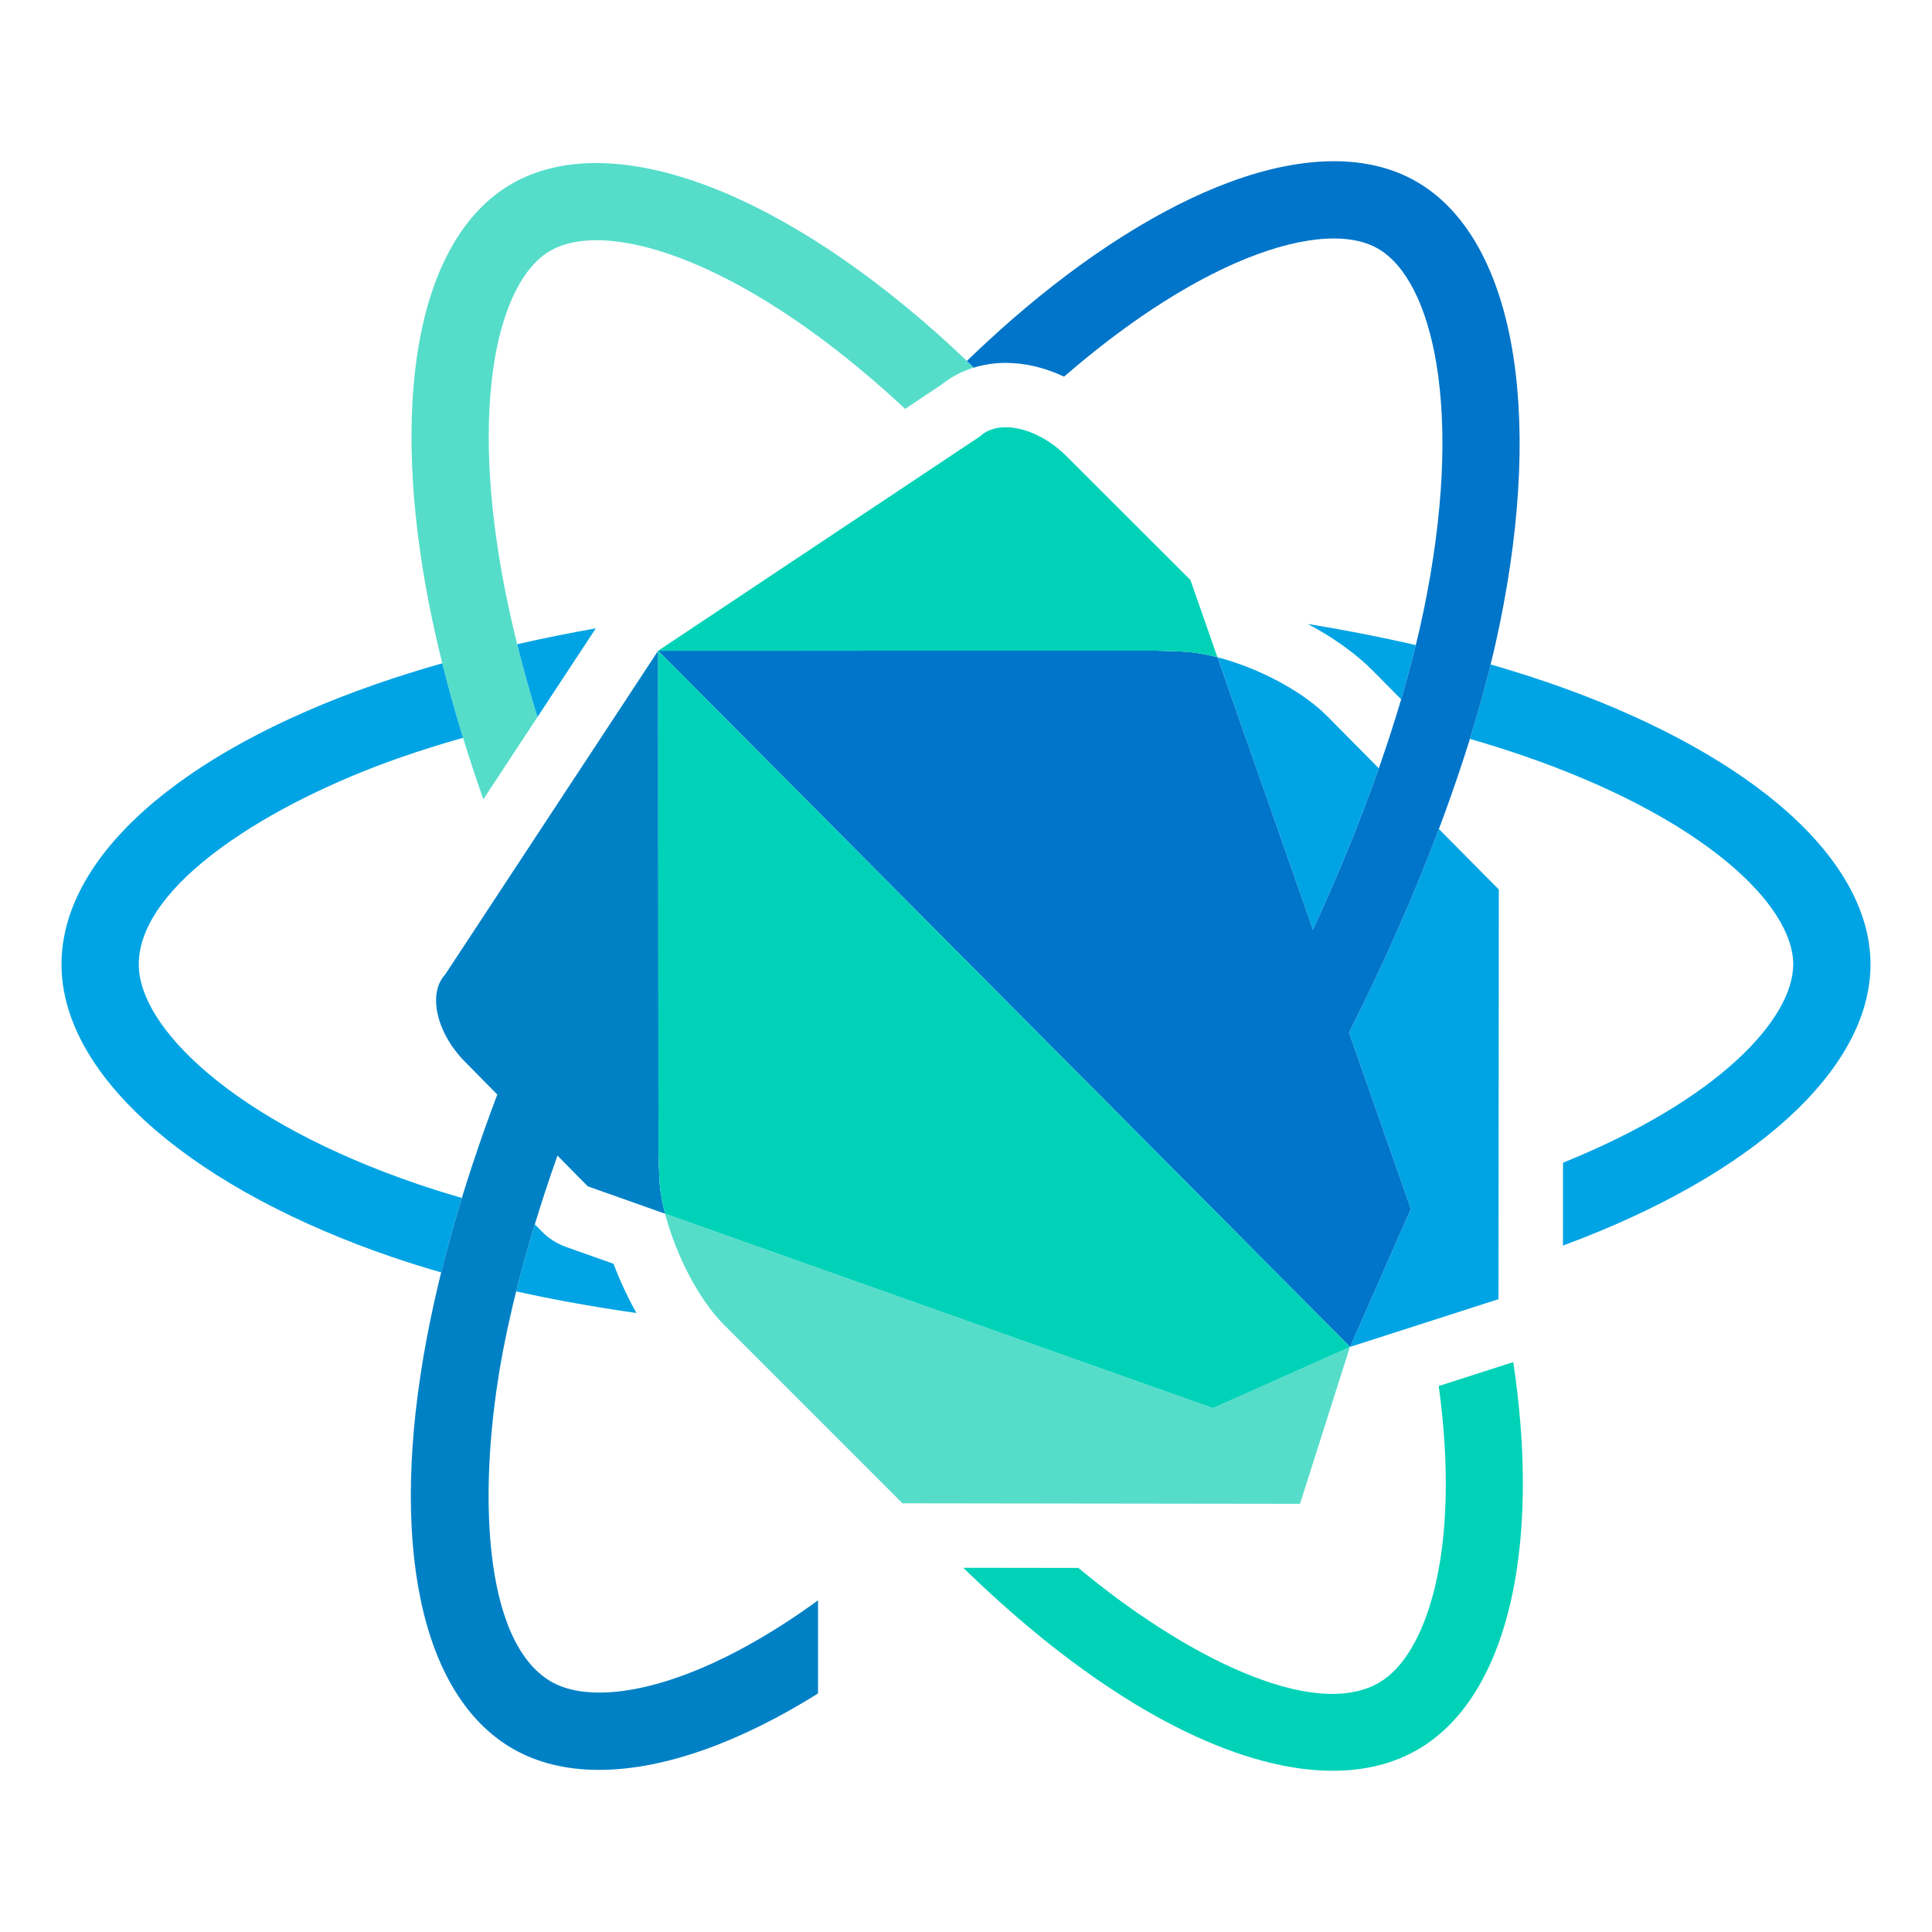
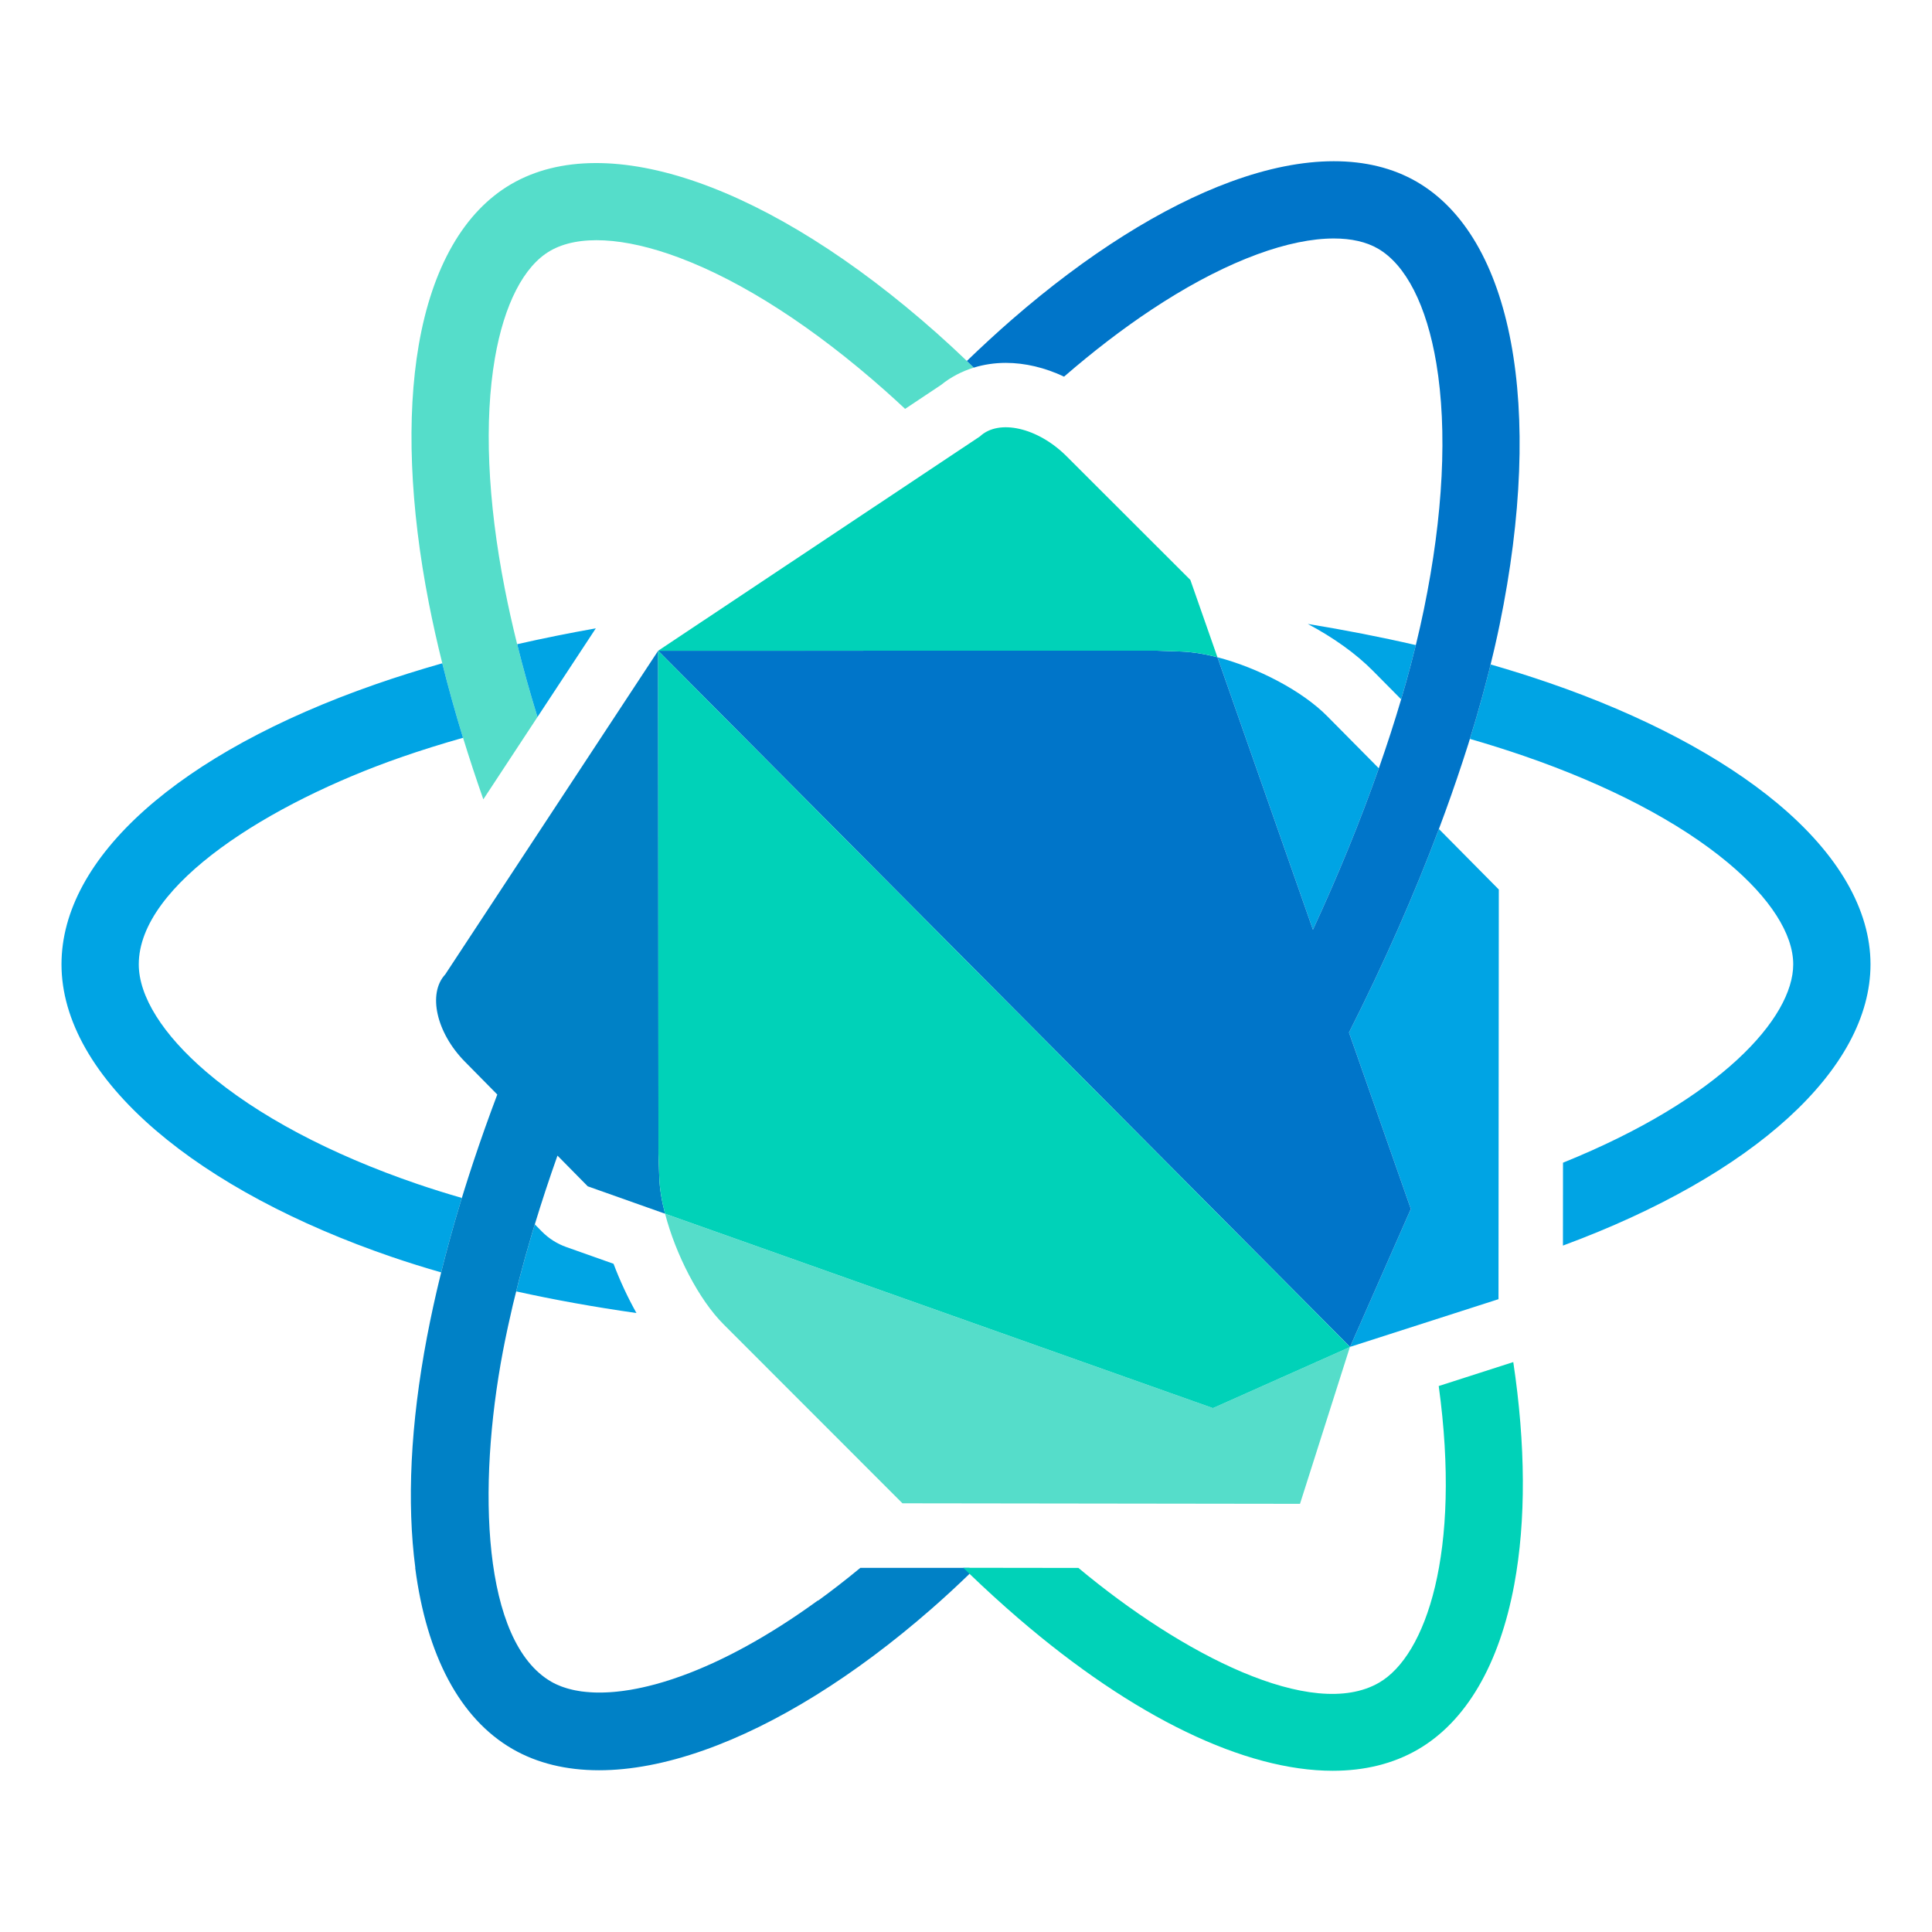
<svg xmlns="http://www.w3.org/2000/svg" class="logo {{ include.class }}" width="600" height="600" viewBox="0 0 600 600">
-   <path fill="#55DDCA" d="M143.805,229.129c-2.41-7.84-4.565-15.562-6.45-23.137 c-1.57-6.308-2.961-12.517-4.152-18.601c-5.908-30.192-7.002-57.925-3.163-80.203 c4.179-24.26,14.136-41.568,28.792-50.053c29.839-17.276,80.464,0.486,132.119,46.352 c3.091,2.744,6.195,5.619,9.307,8.599c0.003,0.003,0.006,0.006,0.009,0.009l0,0 c0.714,0.683,1.428,1.378,2.143,2.075c0-0,0-0,0.001-0 c-3.744,1.157-7.195,2.97-10.177,5.388l-11.145,7.423c-2.03-1.901-4.056-3.755-6.074-5.547 c-22.23-19.74-44.447-34.081-64.247-41.471c-17.041-6.362-31.217-7.091-39.912-2.057 c-8.18,4.735-14.275,16.581-17.165,33.357c-3.348,19.431-2.288,44.162,3.064,71.519 c1.105,5.65,2.397,11.419,3.853,17.282c1.835,7.392,3.943,14.939,6.311,22.611l-16.818,25.566 C147.84,241.805,145.743,235.43,143.805,229.129z M206.552,376.941c3.25,12.549,10.444,26.653,18.187,34.367 l55.525,55.556l123.462,0.163l15.494-48.684l-42.53,18.962L206.552,376.941z" />
-   <path fill="#00A4E4" d="M165.409,382.444c0.219-0.732,0.459-1.475,0.683-2.21l2.196,2.228 c2.125,2.156,4.712,3.802,7.565,4.813l14.688,5.204c1.996,5.3,4.417,10.481,7.115,15.296 c-13.069-1.863-25.541-4.107-37.344-6.722c0.22-0.882,0.427-1.756,0.655-2.644c0.089-0.347,0.177-0.693,0.267-1.041 c0.606-2.334,1.236-4.684,1.897-7.054c0.028-0.1,0.058-0.202,0.086-0.302c0.675-2.414,1.379-4.845,2.11-7.293 C165.355,382.628,165.381,382.536,165.409,382.444z M137.918,391.579c0.237-0.921,0.477-1.845,0.722-2.771 c0.172-0.651,0.347-1.303,0.523-1.956c0.272-1.009,0.546-2.02,0.827-3.034c0.148-0.535,0.3-1.071,0.451-1.608 c0.319-1.133,0.639-2.267,0.969-3.406c0.096-0.331,0.195-0.663,0.292-0.994c0.56-1.918,1.137-3.845,1.728-5.778 c-4.766-1.375-9.387-2.82-13.84-4.342c-27.081-9.256-49.739-21.293-65.523-34.81 c-13.521-11.58-20.969-23.439-20.969-33.393c0-24.811,40.865-50.165,81.365-64.285 c6.162-2.148,12.626-4.172,19.341-6.074c-2.41-7.84-4.565-15.562-6.45-23.137 c-7.177,2.042-14.122,4.223-20.791,6.548c-61.029,21.277-97.465,53.781-97.465,86.947 c0,17.323,10.152,35.174,29.358,51.622c18.07,15.475,43.441,29.061,73.371,39.292 c4.885,1.67,9.955,3.251,15.181,4.753c0.113-0.457,0.235-0.919,0.35-1.377 C137.543,393.046,137.729,392.313,137.918,391.579z M160.609,200.064c1.835,7.392,3.943,14.939,6.311,22.611 l18.115-27.537C176.686,196.618,168.537,198.262,160.609,200.064z M406.144,193.773 c7.915,4.202,14.992,9.239,20.287,14.61l8.71,8.798c0.373-1.266,0.739-2.527,1.096-3.783 c0.145-0.511,0.294-1.025,0.436-1.535c0.5-1.79,0.987-3.571,1.453-5.338c0.061-0.231,0.117-0.459,0.178-0.69 c0.403-1.542,0.792-3.074,1.169-4.598c0.074-0.301,0.145-0.6,0.219-0.9 C428.899,197.847,417.69,195.656,406.144,193.773z M580.901,299.487c0-16.935-9.99-34.223-28.893-49.994 c-17.356-14.483-41.906-27.431-70.995-37.445c-5.833-2.008-11.873-3.906-18.087-5.7 c-0.152,0.619-0.301,1.237-0.458,1.859c-0.075,0.298-0.154,0.599-0.23,0.897c-0.502,1.98-1.027,3.975-1.571,5.982 c-0.111,0.41-0.219,0.817-0.332,1.228c-0.603,2.198-1.231,4.412-1.883,6.64c-0.12,0.411-0.245,0.825-0.367,1.237 c-0.518,1.75-1.05,3.509-1.597,5.276c5.741,1.663,11.323,3.418,16.712,5.274 c26.358,9.074,48.293,20.547,63.432,33.179c13.07,10.906,20.269,22.117,20.269,31.567 c0,16.618-22.534,41.825-71.496,61.602l-0.02,25.737C544.603,364.962,580.901,332.031,580.901,299.487z  M418.941,320.655l18.419,52.551l0.786,2.242l-6.29,14.281l-12.576,28.555l46.093-14.813l0.099-127.225 L446.863,257.45C439.166,277.917,429.794,299.169,418.941,320.655z M378.094,204.118l29.654,84.603 c7.925-17.137,14.781-33.947,20.458-50.118l-15.988-16.15C404.418,214.542,390.586,207.353,378.094,204.118z  M419.277,418.292L419.277,418.292l0.003-0.007v0L419.277,418.292z M378.087,204.109l0.003,0.008 c0.002,0,0.003,0.001,0.005,0.001L378.087,204.109z" />
-   <path fill="#0081C6" d="M211.76,520.448c-0.006,0.002-0.012,0.004-0.018,0.007 c-0.889,0.323-1.767,0.627-2.637,0.918c-0.118,0.04-0.236,0.079-0.353,0.118c-0.825,0.273-1.642,0.533-2.449,0.778 c-0.137,0.042-0.272,0.081-0.408,0.122c-0.809,0.242-1.611,0.474-2.402,0.688c-0.062,0.017-0.123,0.032-0.185,0.048 c-2.559,0.687-5.018,1.228-7.37,1.63c-0.049,0.008-0.1,0.019-0.15,0.027 c-0.615,0.104-1.215,0.189-1.815,0.274c-0.262,0.037-0.526,0.077-0.785,0.11 c-0.534,0.069-1.058,0.126-1.579,0.179c-0.313,0.032-0.625,0.063-0.934,0.09c-0.483,0.042-0.961,0.078-1.433,0.106 c-0.337,0.021-0.669,0.035-1,0.049c-0.44,0.019-0.879,0.036-1.309,0.043c-0.357,0.006-0.705,0.002-1.056-0.001 c-0.394-0.002-0.792-0-1.177-0.013c-0.466-0.015-0.918-0.045-1.37-0.074 c-0.47-0.03-0.932-0.068-1.387-0.113c-0.456-0.046-0.912-0.091-1.354-0.152 c-0.281-0.039-0.551-0.088-0.827-0.133c-0.388-0.063-0.774-0.127-1.15-0.203 c-0.271-0.054-0.534-0.115-0.798-0.175c-0.365-0.083-0.726-0.171-1.079-0.266 c-0.251-0.068-0.498-0.138-0.743-0.211c-0.355-0.107-0.702-0.221-1.044-0.34c-0.221-0.077-0.444-0.153-0.66-0.235 c-0.368-0.14-0.722-0.291-1.073-0.446c-0.172-0.076-0.35-0.146-0.517-0.225 c-0.51-0.24-1.004-0.493-1.475-0.765c-21.493-12.396-23.041-60.462-15.04-102.6 c0.4-2.107,0.837-4.243,1.292-6.391c0.102-0.481,0.204-0.962,0.308-1.445c0.465-2.153,0.95-4.321,1.468-6.512 c0.035-0.147,0.072-0.297,0.108-0.444c0.302-1.269,0.632-2.558,0.951-3.839c0.22-0.882,0.427-1.756,0.655-2.644 c0.089-0.347,0.177-0.693,0.267-1.041c0.606-2.334,1.236-4.684,1.897-7.054c0.028-0.101,0.058-0.202,0.086-0.302 c0.675-2.414,1.379-4.845,2.11-7.293c0.028-0.092,0.054-0.183,0.082-0.276c0.219-0.732,0.459-1.475,0.683-2.21 c2.136-7.005,4.476-14.125,7.042-21.347l9.399,9.537l24.009,8.507c-1.057-4.018-1.691-7.894-1.797-11.328 l-0.256-7.3l-0.091-156.199v-0.009l-66.13,100.527c-5.495,5.905-2.765,18.087,6.086,27.064l10.085,10.233 c-2.665,7.049-5.143,14.036-7.438,20.945c-1.895,5.707-3.664,11.361-5.297,16.947 c-0.097,0.331-0.196,0.664-0.292,0.994c-0.33,1.139-0.65,2.273-0.969,3.406 c-0.151,0.536-0.303,1.073-0.451,1.608c-0.281,1.014-0.555,2.025-0.827,3.034 c-0.176,0.653-0.351,1.305-0.523,1.956c-0.245,0.926-0.485,1.849-0.722,2.771c-0.189,0.734-0.375,1.466-0.559,2.198 c-0.215,0.854-0.427,1.707-0.635,2.558c-0.197,0.803-0.388,1.604-0.578,2.404 c-0.186,0.782-0.373,1.565-0.553,2.344c-0.205,0.884-0.402,1.764-0.599,2.644c-0.157,0.698-0.315,1.398-0.467,2.093 c-0.221,1.011-0.431,2.016-0.641,3.021c-0.118,0.563-0.24,1.129-0.355,1.69c-0.32,1.567-0.629,3.126-0.923,4.677 c-12.057,63.496-2.103,111.297,26.629,127.867c7.609,4.389,16.638,6.583,26.801,6.583 c9.88-0.001,20.831-2.075,32.584-6.227c1.417-0.5,2.842-1.031,4.275-1.589c0.273-0.106,0.55-0.226,0.824-0.335 c1.168-0.463,2.337-0.933,3.514-1.434c0.215-0.091,0.431-0.193,0.646-0.285c1.245-0.536,2.492-1.083,3.746-1.66 c0.125-0.058,0.251-0.121,0.376-0.179c1.348-0.625,2.701-1.267,4.059-1.939c0.046-0.023,0.092-0.048,0.139-0.071 c5.877-2.913,11.839-6.26,17.843-10.016v-28.912v-0C238.478,508.325,224.18,515.935,211.76,520.448z" />
-   <path fill="#0075C9" d="M439.897,56.401c-14.671-8.46-34.637-8.441-57.742,0.054 c-21.217,7.8-44.698,22.599-67.905,42.794c-4.656,4.052-9.32,8.357-13.981,12.846 c0.714,0.683,1.428,1.378,2.143,2.075c0-0,0-0,0.001-0c0.766-0.237,1.545-0.444,2.334-0.625 c0.036-0.008,0.073-0.017,0.109-0.025c0.765-0.173,1.54-0.318,2.324-0.437c0.066-0.01,0.131-0.018,0.197-0.028 c0.77-0.113,1.549-0.201,2.336-0.261c0.067-0.005,0.135-0.007,0.203-0.012c0.803-0.056,1.612-0.089,2.428-0.089 c0.742,0,1.487,0.024,2.232,0.069c0.172,0.01,0.344,0.032,0.516,0.044c0.58,0.043,1.16,0.089,1.741,0.159 c0.164,0.019,0.328,0.048,0.492,0.07c0.596,0.079,1.191,0.163,1.786,0.269c0.128,0.023,0.256,0.052,0.385,0.076 c0.636,0.119,1.272,0.248,1.906,0.398c0.087,0.021,0.174,0.045,0.261,0.066c0.679,0.165,1.358,0.343,2.035,0.543 c0.046,0.013,0.091,0.029,0.137,0.042c0.718,0.214,1.434,0.445,2.147,0.697c0.015,0.005,0.03,0.011,0.045,0.016 c1.49,0.528,2.969,1.138,4.428,1.827c0,0,0.001,0,0.001,0c0.001-0.001,0.002-0.002,0.004-0.003 c9.132-7.916,18.235-14.883,27.126-20.781c0.011-0.008,0.023-0.015,0.035-0.023 c1.257-0.833,2.51-1.646,3.757-2.436c0.052-0.033,0.103-0.063,0.155-0.096c1.207-0.763,2.41-1.508,3.607-2.23 c0.105-0.063,0.208-0.121,0.313-0.184c1.144-0.687,2.284-1.359,3.418-2.008c0.174-0.099,0.345-0.191,0.518-0.289 c1.062-0.603,2.122-1.197,3.175-1.766c0.276-0.149,0.548-0.285,0.823-0.432c0.95-0.506,1.898-1.01,2.84-1.488 c0.348-0.177,0.69-0.337,1.037-0.51c0.863-0.43,1.726-0.862,2.582-1.268c0.479-0.227,0.951-0.434,1.427-0.653 c0.718-0.331,1.439-0.67,2.151-0.984c0.676-0.297,1.343-0.569,2.013-0.851c0.505-0.212,1.015-0.437,1.517-0.64 c1.17-0.473,2.332-0.922,3.484-1.346c8.902-3.273,16.975-4.919,23.795-4.919c5.421,0,10.051,1.04,13.676,3.131 c8.706,5.02,15.152,17.665,18.151,35.606c3.485,20.845,2.156,47.254-3.842,76.373 c-0.347,1.686-0.719,3.39-1.103,5.103c-0.116,0.515-0.236,1.034-0.355,1.552c-0.287,1.254-0.584,2.514-0.89,3.78 c-0.131,0.543-0.262,1.085-0.397,1.631c-0.377,1.523-0.766,3.056-1.169,4.598 c-0.06,0.231-0.117,0.459-0.178,0.69c-0.466,1.767-0.952,3.548-1.453,5.338 c-0.143,0.51-0.291,1.023-0.436,1.535c-0.357,1.256-0.723,2.517-1.096,3.783 c-2.061,6.99-4.379,14.141-6.935,21.423c-5.677,16.171-12.533,32.981-20.458,50.118 c-0,0.001-0.001,0.002-0.001,0.003l-29.657-84.607l-0.003-0.008c-2.994-0.77-5.896-1.318-8.624-1.591 c-0.909-0.091-1.8-0.151-2.668-0.179l-3.833-0.133l-3.833-0.133l-154.621,0.022h-0.11l13.117,13.198 l17.35,17.458l131.628,132.446l17.39,17.498l35.377,35.597h0.018l0.003-0.006l12.576-28.555l6.29-14.281 l-0.786-2.242l-18.42-52.55c0-0.001,0.001-0.001,0.001-0.002c10.853-21.486,20.225-42.739,27.922-63.205 c2.667-7.094,5.132-14.091,7.383-20.97c0.574-1.755,1.152-3.512,1.698-5.251c0.065-0.206,0.126-0.411,0.191-0.617 c0.673-2.154,1.321-4.293,1.951-6.421c0.122-0.412,0.246-0.826,0.367-1.237c0.652-2.229,1.28-4.442,1.883-6.64 c0.113-0.411,0.221-0.818,0.332-1.228c0.544-2.007,1.069-4.002,1.571-5.982c0.076-0.298,0.155-0.599,0.23-0.897 c0.54-2.149,1.049-4.277,1.539-6.391c0.11-0.475,0.217-0.949,0.325-1.422c0.486-2.143,0.956-4.274,1.39-6.38 C479.661,126.355,469.764,73.624,439.897,56.401z" />
+   <path fill="#55DDCA" d="M143.805,229.129c-2.41-7.84-4.565-15.562-6.45-23.137 c-1.57-6.308-2.961-12.517-4.152-18.601c-5.908-30.192-7.002-57.925-3.163-80.203 c4.179-24.26,14.136-41.568,28.792-50.053c29.839-17.276,80.464,0.486,132.119,46.352 c3.091,2.744,6.195,5.619,9.307,8.599c0.003,0.003,0.006,0.006,0.009,0.009l0,0 c0.714,0.683,1.428,1.378,2.143,2.075l0.001-0c-3.744,1.157-7.195,2.97-10.177,5.388l-11.145,7.423 c-2.03-1.901-4.056-3.755-6.074-5.547c-22.23-19.74-44.447-34.081-64.247-41.471 c-17.041-6.362-31.217-7.091-39.912-2.057c-8.18,4.735-14.275,16.581-17.165,33.357 c-3.348,19.431-2.288,44.162,3.064,71.519c1.105,5.65,2.397,11.419,3.853,17.282 c1.835,7.392,3.943,14.939,6.311,22.611l-16.818,25.566C147.84,241.805,145.743,235.43,143.805,229.129z  M206.552,376.941c3.25,12.549,10.444,26.653,18.187,34.367l55.525,55.556l123.462,0.163l15.494-48.684 l-42.53,18.962L206.552,376.941z" />
+   <path fill="#00A4E4" d="M165.409,382.444c0.219-0.732,0.459-1.475,0.683-2.21l2.196,2.228 c2.125,2.156,4.712,3.802,7.565,4.813l14.688,5.204c1.996,5.3,4.417,10.481,7.115,15.296 c-13.069-1.863-25.541-4.107-37.344-6.722c0.22-0.882,0.427-1.756,0.655-2.644c0.089-0.347,0.177-0.693,0.267-1.041 c0.606-2.334,1.236-4.684,1.897-7.054c0.028-0.1,0.058-0.202,0.086-0.302c0.675-2.414,1.379-4.845,2.11-7.293 C165.355,382.628,165.381,382.536,165.409,382.444z M137.918,391.579c0.237-0.921,0.477-1.845,0.722-2.771 c0.172-0.651,0.347-1.303,0.523-1.956c0.272-1.009,0.546-2.02,0.827-3.034c0.148-0.535,0.3-1.071,0.451-1.608 c0.319-1.133,0.639-2.267,0.969-3.406c0.096-0.331,0.195-0.663,0.292-0.994c0.56-1.918,1.137-3.845,1.728-5.778 c-4.766-1.375-9.387-2.82-13.84-4.342c-27.081-9.256-49.739-21.293-65.523-34.81 c-13.521-11.58-20.969-23.439-20.969-33.393c0-24.811,40.865-50.165,81.365-64.285 c6.162-2.148,12.626-4.172,19.341-6.074c-2.41-7.84-4.565-15.562-6.45-23.137 c-7.177,2.042-14.122,4.223-20.791,6.548c-61.029,21.277-97.465,53.781-97.465,86.947 c0,17.323,10.152,35.174,29.358,51.622c18.07,15.475,43.441,29.061,73.371,39.292 c4.885,1.67,9.955,3.251,15.181,4.753c0.113-0.457,0.235-0.919,0.35-1.377 C137.543,393.046,137.729,392.313,137.918,391.579z M160.609,200.064c1.835,7.392,3.943,14.939,6.311,22.611 l18.115-27.537C176.686,196.618,168.537,198.262,160.609,200.064z M406.144,193.773 c7.915,4.202,14.992,9.239,20.287,14.61l8.71,8.798c0.373-1.266,0.739-2.527,1.096-3.783 c0.145-0.511,0.294-1.025,0.436-1.535c0.5-1.79,0.987-3.571,1.453-5.338c0.061-0.231,0.117-0.459,0.178-0.69 c0.403-1.542,0.792-3.074,1.169-4.598c0.074-0.301,0.145-0.6,0.219-0.9 C428.899,197.847,417.69,195.656,406.144,193.773z M580.901,299.487c0-16.935-9.99-34.223-28.893-49.994 c-17.356-14.483-41.906-27.431-70.995-37.445c-5.833-2.008-11.873-3.906-18.087-5.7 c-0.152,0.619-0.301,1.237-0.458,1.859c-0.075,0.298-0.154,0.599-0.23,0.897c-0.502,1.98-1.027,3.975-1.571,5.982 c-0.111,0.41-0.219,0.817-0.332,1.228c-0.603,2.198-1.231,4.412-1.883,6.64c-0.12,0.411-0.245,0.825-0.367,1.237 c-0.518,1.75-1.05,3.509-1.597,5.276c5.741,1.663,11.323,3.418,16.712,5.274 c26.358,9.074,48.293,20.547,63.432,33.179c13.07,10.906,20.269,22.117,20.269,31.567 c0,16.618-22.534,41.825-71.496,61.602l-0.02,25.737C544.603,364.962,580.901,332.031,580.901,299.487z  M418.941,320.655l18.419,52.551l0.786,2.242l-6.29,14.281l-12.576,28.555l46.093-14.813l0.099-127.225 L446.863,257.45C439.166,277.917,429.794,299.169,418.941,320.655z M378.094,204.118l29.654,84.603 c7.925-17.137,14.781-33.947,20.458-50.118l-15.988-16.15C404.418,214.542,390.586,207.353,378.094,204.118z  M419.277,418.292L419.277,418.292l0.003-0.007v0L419.277,418.292z M378.087,204.109l0.003,0.008l0.005,0.001 L378.087,204.109z" />
+   <path id="XMLID_5_" fill="#0081C6" d="M267.187,486.912c-4.471,3.696-8.853,7.084-13.145,10.204v-0.105v-0 c-15.565,11.314-29.862,18.924-42.283,23.437c-0.006,0.002-0.012,0.004-0.018,0.007 c-0.889,0.323-1.767,0.627-2.637,0.918c-0.118,0.04-0.236,0.079-0.353,0.118c-0.825,0.273-1.642,0.533-2.449,0.778 c-0.137,0.042-0.272,0.081-0.408,0.122c-0.809,0.242-1.611,0.474-2.402,0.688c-0.062,0.017-0.123,0.032-0.185,0.048 c-2.559,0.687-5.018,1.228-7.37,1.63c-0.049,0.008-0.1,0.019-0.15,0.027 c-0.615,0.104-1.215,0.189-1.815,0.274c-0.262,0.037-0.526,0.077-0.785,0.11 c-0.534,0.069-1.058,0.126-1.579,0.179c-0.313,0.032-0.625,0.063-0.934,0.09c-0.483,0.042-0.961,0.078-1.433,0.106 c-0.337,0.021-0.669,0.035-1,0.049c-0.44,0.019-0.879,0.036-1.309,0.043c-0.357,0.006-0.705,0.002-1.056-0.001 c-0.394-0.002-0.792-0-1.177-0.013c-0.466-0.015-0.918-0.045-1.37-0.074 c-0.47-0.03-0.932-0.068-1.387-0.113c-0.456-0.046-0.912-0.091-1.354-0.152 c-0.281-0.039-0.551-0.088-0.827-0.133c-0.388-0.063-0.774-0.127-1.15-0.203 c-0.271-0.054-0.534-0.115-0.798-0.175c-0.365-0.083-0.726-0.171-1.079-0.266 c-0.251-0.068-0.498-0.138-0.743-0.211c-0.355-0.107-0.702-0.221-1.044-0.34c-0.221-0.077-0.444-0.153-0.66-0.235 c-0.368-0.14-0.722-0.291-1.073-0.446c-0.172-0.076-0.35-0.146-0.517-0.225 c-0.51-0.24-1.004-0.493-1.475-0.765c-21.493-12.396-23.041-60.462-15.04-102.6 c0.4-2.107,0.837-4.243,1.292-6.391c0.102-0.481,0.204-0.962,0.308-1.445c0.465-2.153,0.95-4.321,1.468-6.512 c0.035-0.147,0.072-0.297,0.108-0.444c0.302-1.269,0.632-2.558,0.951-3.839c0.22-0.882,0.427-1.756,0.655-2.644 c0.089-0.347,0.177-0.693,0.267-1.041c0.606-2.334,1.236-4.684,1.897-7.054c0.028-0.101,0.058-0.202,0.086-0.302 c0.675-2.414,1.379-4.845,2.11-7.293c0.028-0.092,0.054-0.183,0.082-0.276c0.219-0.732,0.459-1.475,0.683-2.21 c2.136-7.005,4.476-14.125,7.042-21.347l9.399,9.537l24.009,8.507c-1.057-4.018-1.691-7.894-1.797-11.328 l-0.256-7.3l-0.091-156.199v-0.009l-66.13,100.527c-5.495,5.905-2.765,18.087,6.086,27.064l10.085,10.233 c-2.665,7.049-5.143,14.036-7.438,20.945c-1.895,5.707-3.664,11.361-5.297,16.947 c-0.097,0.331-0.196,0.664-0.292,0.994c-0.33,1.139-0.65,2.273-0.969,3.406 c-0.151,0.536-0.303,1.073-0.451,1.608c-0.281,1.014-0.555,2.025-0.827,3.034 c-0.176,0.653-0.351,1.305-0.523,1.956c-0.245,0.926-0.485,1.849-0.722,2.771c-0.189,0.734-0.375,1.466-0.559,2.198 c-0.215,0.854-0.427,1.707-0.635,2.558c-0.197,0.803-0.388,1.604-0.578,2.404 c-0.186,0.782-0.373,1.565-0.553,2.344c-0.205,0.884-0.402,1.764-0.599,2.644c-0.157,0.698-0.315,1.398-0.467,2.093 c-0.221,1.011-0.431,2.016-0.641,3.021c-0.118,0.563-0.24,1.129-0.355,1.69c-0.32,1.567-0.629,3.126-0.923,4.677 c-5.163,27.191-6.277,51.49-3.621,71.705h-0.043c3.522,27.058,13.805,46.8,30.27,56.28 c7.618,4.385,16.653,6.578,26.82,6.578c9.876,0,20.818-2.07,32.559-6.212 c22.442-7.916,46.893-23.107,70.704-43.93c3.922-3.426,7.858-7.059,11.802-10.867v-1.85H267.187z" />
+   <path id="XMLID_4_" fill="#0075C9" d="M439.897,56.401c-14.671-8.46-34.637-8.441-57.742,0.054 c-21.217,7.8-44.698,22.599-67.905,42.794c-4.656,4.052-9.32,8.357-13.981,12.846 c0.714,0.683,1.428,1.378,2.143,2.075l0.001-0c0.766-0.237,1.545-0.444,2.334-0.625 c0.036-0.008,0.073-0.017,0.109-0.025c0.765-0.173,1.54-0.318,2.324-0.437c0.066-0.01,0.131-0.018,0.197-0.028 c0.77-0.113,1.549-0.201,2.336-0.261c0.067-0.005,0.135-0.007,0.203-0.012c0.803-0.056,1.612-0.089,2.428-0.089 c0.742,0,1.487,0.024,2.232,0.069c0.172,0.01,0.344,0.032,0.516,0.044c0.58,0.043,1.16,0.089,1.741,0.159 c0.164,0.019,0.328,0.048,0.492,0.07c0.596,0.079,1.191,0.163,1.786,0.269c0.128,0.023,0.256,0.052,0.385,0.076 c0.636,0.119,1.272,0.248,1.906,0.398c0.087,0.021,0.174,0.045,0.261,0.066c0.679,0.165,1.358,0.343,2.035,0.543 c0.046,0.013,0.091,0.029,0.137,0.042c0.718,0.214,1.434,0.445,2.147,0.697c0.015,0.005,0.03,0.011,0.045,0.016 c1.49,0.528,2.969,1.138,4.428,1.827l0.001,0c0.001-0.001,0.002-0.002,0.004-0.003 c9.132-7.916,18.235-14.883,27.126-20.781c0.011-0.008,0.023-0.015,0.035-0.023 c1.257-0.833,2.51-1.646,3.757-2.436c0.052-0.033,0.103-0.063,0.155-0.096c1.207-0.763,2.41-1.508,3.607-2.23 c0.105-0.063,0.208-0.121,0.313-0.184c1.144-0.687,2.284-1.359,3.418-2.008c0.174-0.099,0.345-0.191,0.518-0.289 c1.062-0.603,2.122-1.197,3.175-1.766c0.276-0.149,0.548-0.285,0.823-0.432c0.95-0.506,1.898-1.01,2.84-1.488 c0.348-0.177,0.69-0.337,1.037-0.51c0.863-0.43,1.726-0.862,2.582-1.268c0.479-0.227,0.951-0.434,1.427-0.653 c0.718-0.331,1.439-0.67,2.151-0.984c0.676-0.297,1.343-0.569,2.013-0.851c0.505-0.212,1.015-0.437,1.517-0.64 c1.17-0.473,2.332-0.922,3.484-1.346c8.902-3.273,16.975-4.919,23.795-4.919c5.421,0,10.051,1.04,13.676,3.131 c8.706,5.02,15.152,17.665,18.151,35.606c3.485,20.845,2.156,47.254-3.842,76.373 c-0.347,1.686-0.719,3.39-1.103,5.103c-0.116,0.515-0.236,1.034-0.355,1.552c-0.287,1.254-0.584,2.514-0.89,3.78 c-0.131,0.543-0.262,1.085-0.397,1.631c-0.377,1.523-0.766,3.056-1.169,4.598 c-0.06,0.231-0.117,0.459-0.178,0.69c-0.466,1.767-0.952,3.548-1.453,5.338 c-0.143,0.51-0.291,1.023-0.436,1.535c-0.357,1.256-0.723,2.517-1.096,3.783 c-2.061,6.99-4.379,14.141-6.935,21.423c-5.677,16.171-12.533,32.981-20.458,50.118 c-0,0.001-0.001,0.002-0.001,0.002l-29.658-84.606l-0.003-0.008c-2.994-0.77-5.896-1.318-8.624-1.591 c-0.909-0.091-1.8-0.151-2.668-0.179l-3.833-0.133l-3.833-0.133l-154.621,0.022h-0.11l13.117,13.198 l17.35,17.458l131.628,132.446l17.39,17.498l35.377,35.597h0.018l0.003-0.006l12.576-28.555l6.29-14.281 l-0.786-2.242l-18.42-52.55l0.001-0.002c10.853-21.486,20.225-42.739,27.922-63.205 c2.667-7.094,5.132-14.091,7.383-20.97c0.574-1.755,1.152-3.512,1.698-5.251c0.065-0.206,0.126-0.411,0.191-0.617 c0.673-2.154,1.321-4.293,1.951-6.421c0.122-0.412,0.246-0.826,0.367-1.237c0.652-2.229,1.28-4.442,1.883-6.64 c0.113-0.411,0.221-0.818,0.332-1.228c0.544-2.007,1.069-4.002,1.571-5.982c0.076-0.298,0.155-0.599,0.23-0.897 c0.54-2.149,1.049-4.277,1.539-6.391c0.11-0.475,0.217-0.949,0.325-1.422c0.486-2.143,0.956-4.274,1.39-6.38 C479.661,126.355,469.764,73.624,439.897,56.401z" />
  <path fill="#00D2B8" d="M446.81,430.445l23.152-7.441c3.847,25.612,3.981,49.268,0.308,69.066 c-4.612,24.862-14.975,42.591-29.968,51.27c-7.642,4.424-16.539,6.59-26.403,6.59 c-27.186,0-61.727-16.445-97.675-47.379c-5.056-4.351-10.125-8.973-15.191-13.844 c-0.623-0.599-1.247-1.213-1.87-1.819l35.755,0.047c32.071,26.767,72.55,47.68,93.36,35.635 C442.856,514.131,453.888,482.121,446.81,430.445z M204.489,358.303l0.256,7.3 c0.106,3.433,0.74,7.31,1.797,11.328c-0.028-0.071-0.035-0.14-0.035-0.212c0,0.069,0.033,0.145,0.044,0.215 l170.139,60.371l42.53-18.962l0.016-0.051L225.87,223.713l-21.472-21.61L204.489,358.303z M359.129,202.073 L359.129,202.073l3.833,0.133l3.833,0.133c0.868,0.028,1.758,0.088,2.668,0.179 c2.729,0.273,5.63,0.821,8.624,1.591l-8.413-24.013l-38.486-38.445c-8.9-8.873-21.011-11.632-26.863-6.115 l-99.927,66.558h0.11L359.129,202.073z" />
</svg>
